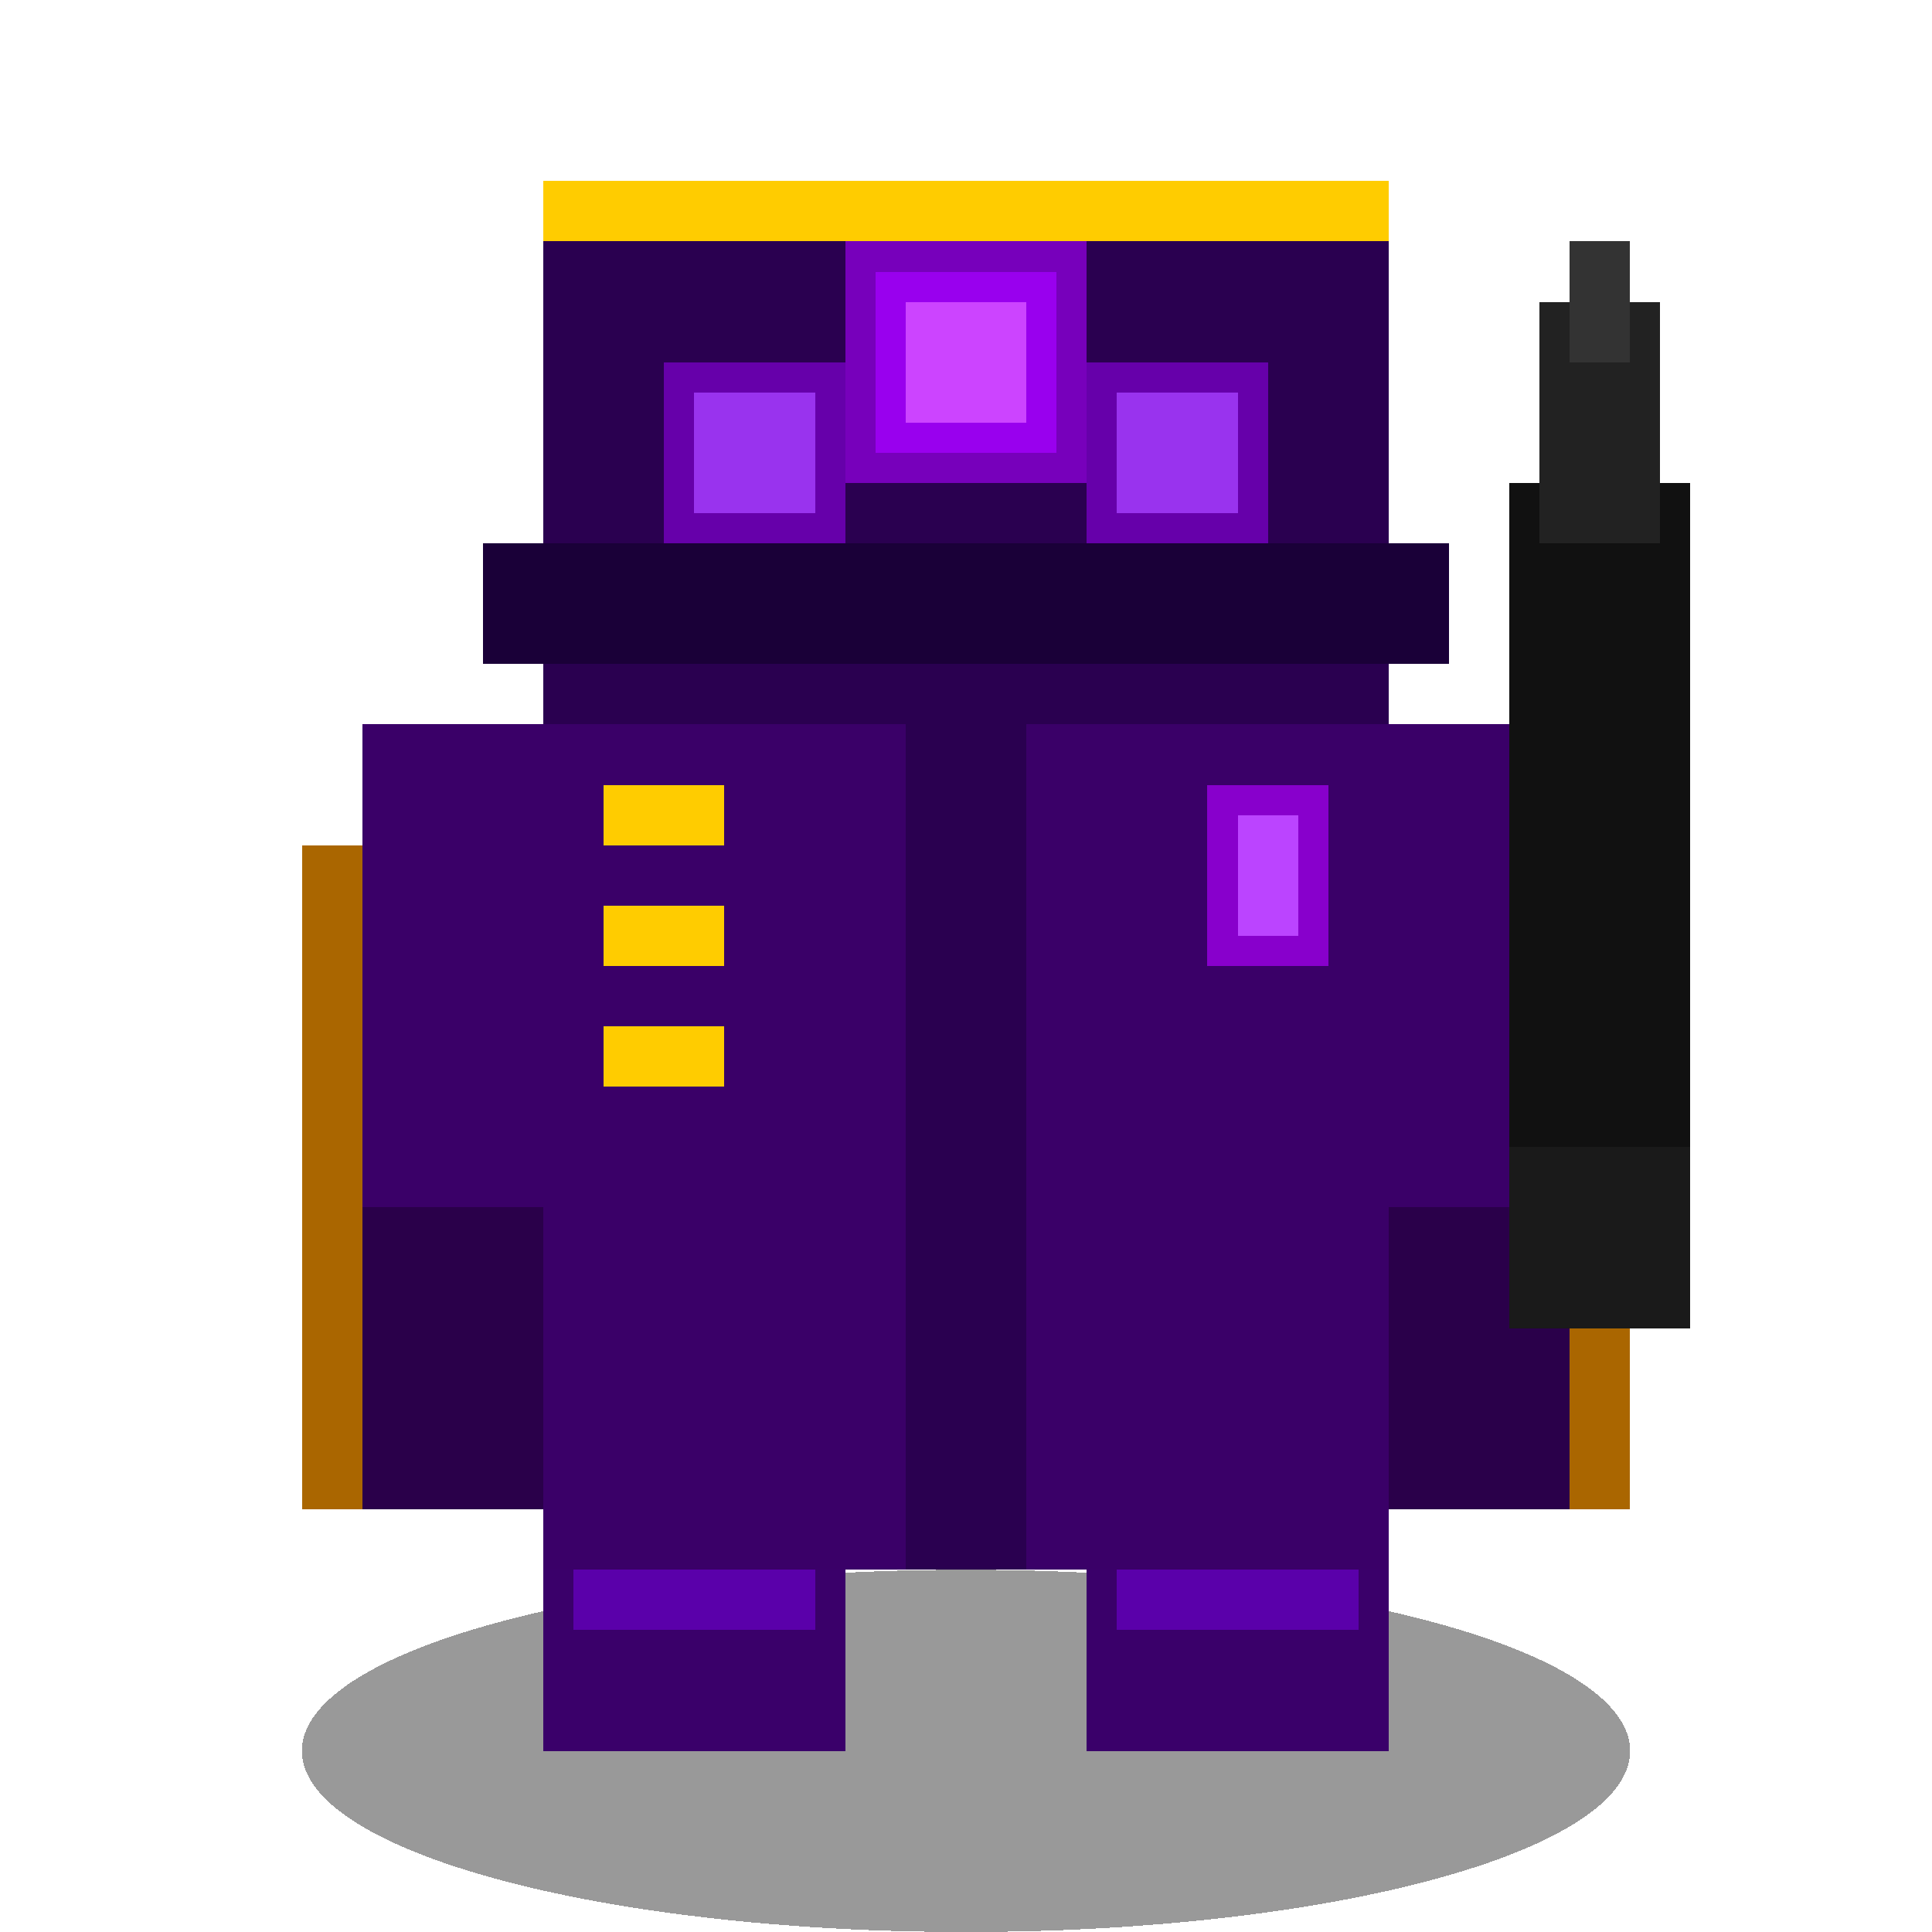
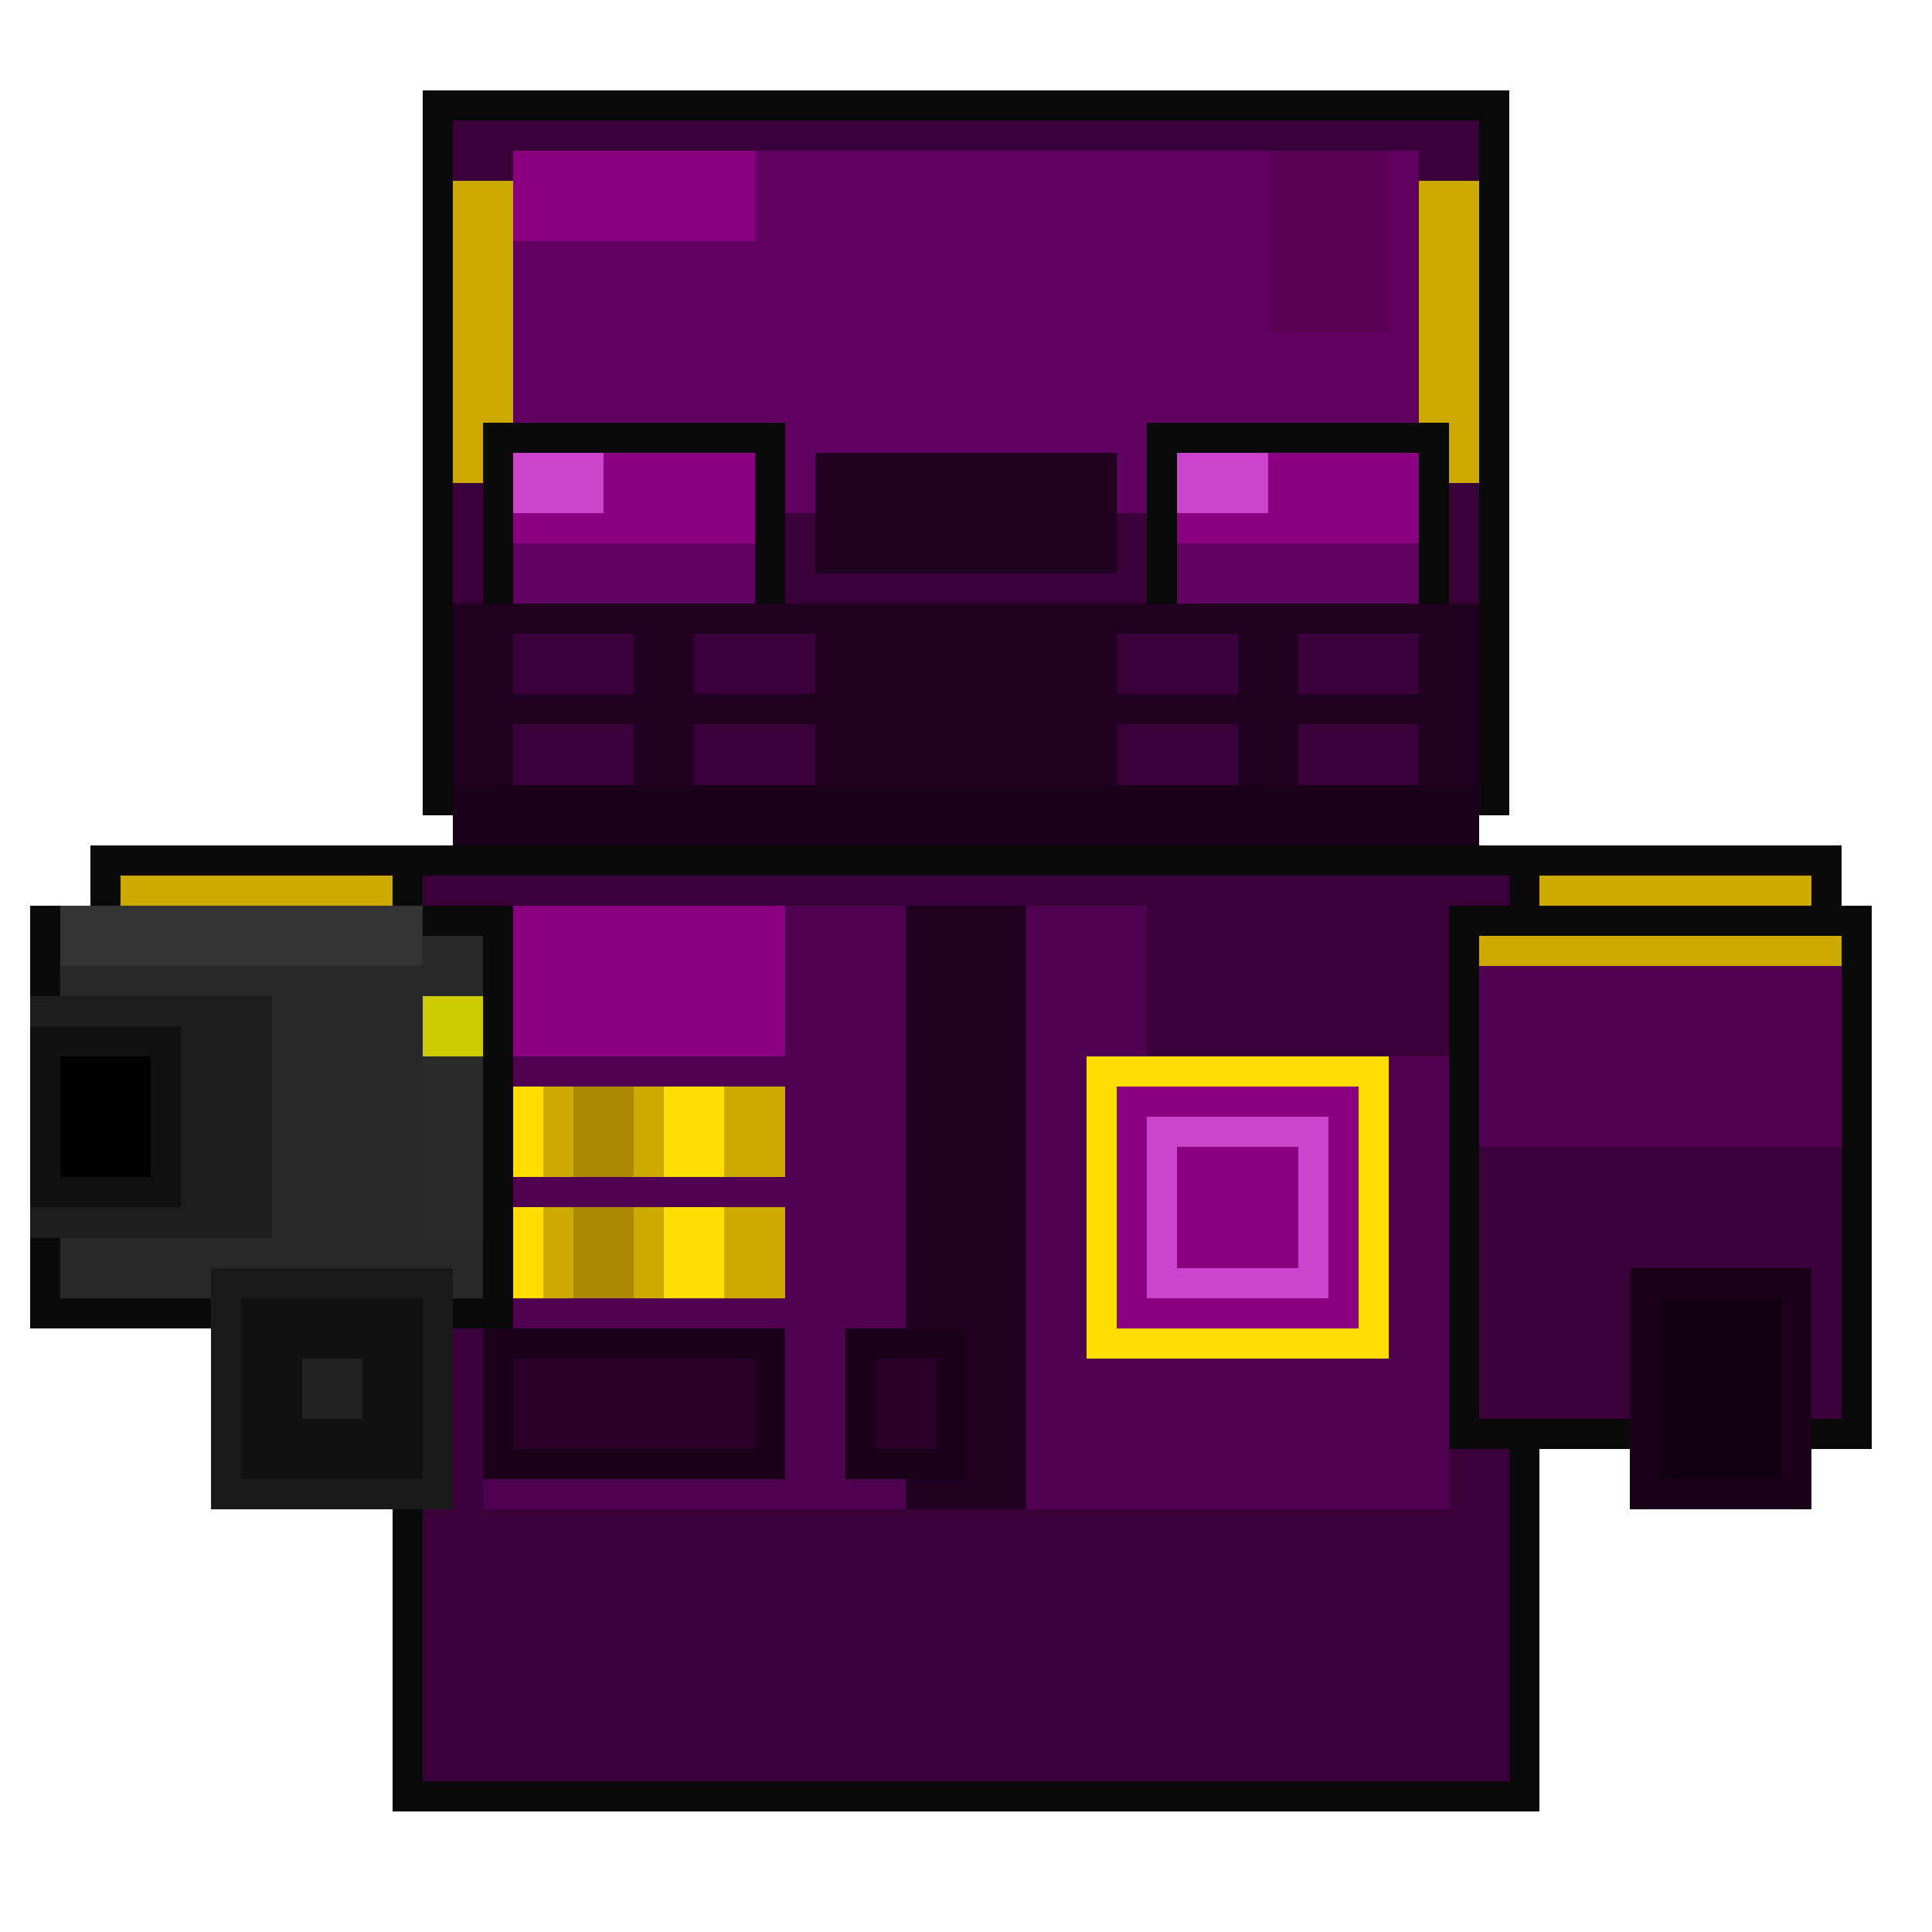
- <svg xmlns="http://www.w3.org/2000/svg" viewBox="0 0 64 64" shape-rendering="crispEdges">
-   <ellipse cx="32" cy="58" rx="22" ry="6" fill="#000" opacity="0.40" />
-   <rect x="18" y="50" width="10" height="8" fill="#3A006A" />
-   <rect x="36" y="50" width="10" height="8" fill="#3A006A" />
-   <rect x="19" y="50" width="8" height="4" fill="#5A00AA" />
-   <rect x="37" y="50" width="8" height="4" fill="#5A00AA" />
-   <rect x="10" y="28" width="8" height="22" fill="#2A004A" />
-   <rect x="46" y="28" width="8" height="22" fill="#2A004A" />
-   <rect x="10" y="28" width="2" height="22" fill="#AA6600" />
-   <rect x="52" y="28" width="2" height="22" fill="#AA6600" />
-   <rect x="18" y="22" width="28" height="30" fill="#3A0068" />
-   <rect x="30" y="22" width="4" height="30" fill="#2A0050" />
-   <rect x="20" y="26" width="4" height="2" fill="#FFCC00" />
-   <rect x="20" y="30" width="4" height="2" fill="#FFCC00" />
-   <rect x="20" y="34" width="4" height="2" fill="#FFCC00" />
-   <rect x="40" y="26" width="4" height="6" fill="#8800CC" />
-   <rect x="41" y="27" width="2" height="4" fill="#BB44FF" />
-   <rect x="12" y="24" width="6" height="16" fill="#3A0068" />
-   <rect x="46" y="24" width="6" height="16" fill="#3A0068" />
-   <rect x="50" y="16" width="6" height="22" fill="#111" />
-   <rect x="50" y="38" width="6" height="6" fill="#1A1A1A" />
-   <rect x="51" y="10" width="4" height="8" fill="#222" />
-   <rect x="52" y="8" width="2" height="4" fill="#333" />
-   <rect x="18" y="6" width="28" height="18" fill="#2A0050" />
-   <rect x="16" y="18" width="32" height="4" fill="#1A0038" />
-   <rect x="28" y="8" width="8" height="8" fill="#7700BB" />
-   <rect x="29" y="9" width="6" height="6" fill="#9900EE" />
-   <rect x="30" y="10" width="4" height="4" fill="#CC44FF" />
-   <rect x="22" y="12" width="6" height="6" fill="#6600AA" />
-   <rect x="36" y="12" width="6" height="6" fill="#6600AA" />
-   <rect x="23" y="13" width="4" height="4" fill="#9933EE" />
-   <rect x="37" y="13" width="4" height="4" fill="#9933EE" />
-   <rect x="18" y="6" width="28" height="2" fill="#FFCC00" />
+ <svg xmlns="http://www.w3.org/2000/svg" viewBox="0 0 64 64" shape-rendering="crispEdges" width="64" height="64">
+   <rect x="14" y="3" width="36" height="24" fill="#0A0A0A" />
+   <rect x="15" y="4" width="34" height="22" fill="#3A003A" />
+   <rect x="17" y="5" width="30" height="12" fill="#600060" />
+   <rect x="17" y="5" width="8" height="3" fill="#8B0080" />
+   <rect x="42" y="5" width="4" height="6" fill="#5A0055" />
+   <rect x="15" y="6" width="2" height="10" fill="#CCAA00" />
+   <rect x="47" y="6" width="2" height="10" fill="#CCAA00" />
+   <rect x="16" y="14" width="10" height="7" fill="#0A0A0A" />
+   <rect x="38" y="14" width="10" height="7" fill="#0A0A0A" />
+   <rect x="17" y="15" width="8" height="5" fill="#8B0080" />
+   <rect x="39" y="15" width="8" height="5" fill="#8B0080" />
+   <rect x="17" y="15" width="3" height="2" fill="#CC44CC" />
+   <rect x="39" y="15" width="3" height="2" fill="#CC44CC" />
+   <rect x="17" y="18" width="8" height="2" fill="#600060" />
+   <rect x="39" y="18" width="8" height="2" fill="#600060" />
+   <rect x="27" y="15" width="10" height="4" fill="#200020" />
+   <rect x="15" y="20" width="34" height="7" fill="#200020" />
+   <rect x="17" y="21" width="4" height="2" fill="#3A003A" />
+   <rect x="23" y="21" width="4" height="2" fill="#3A003A" />
+   <rect x="37" y="21" width="4" height="2" fill="#3A003A" />
+   <rect x="43" y="21" width="4" height="2" fill="#3A003A" />
+   <rect x="17" y="24" width="4" height="2" fill="#3A003A" />
+   <rect x="23" y="24" width="4" height="2" fill="#3A003A" />
+   <rect x="37" y="24" width="4" height="2" fill="#3A003A" />
+   <rect x="43" y="24" width="4" height="2" fill="#3A003A" />
+   <rect x="15" y="26" width="34" height="2" fill="#1A0018" />
+   <rect x="27" y="28" width="10" height="5" fill="#1A0018" />
+   <rect x="3" y="28" width="18" height="14" fill="#0A0A0A" />
+   <rect x="4" y="29" width="16" height="12" fill="#3A003A" />
+   <rect x="4" y="29" width="16" height="5" fill="#8B0080" />
+   <rect x="4" y="29" width="16" height="2" fill="#CCAA00" />
+   <rect x="4" y="35" width="16" height="2" fill="#CCAA00" />
+   <rect x="7" y="31" width="4" height="2" fill="#FFDD00" />
+   <rect x="13" y="31" width="4" height="2" fill="#FFDD00" />
+   <rect x="8" y="30" width="2" height="4" fill="#FFDD00" />
+   <rect x="14" y="30" width="2" height="4" fill="#FFDD00" />
+   <rect x="43" y="28" width="18" height="14" fill="#0A0A0A" />
+   <rect x="44" y="29" width="16" height="12" fill="#3A003A" />
+   <rect x="44" y="29" width="16" height="5" fill="#8B0080" />
+   <rect x="44" y="29" width="16" height="2" fill="#CCAA00" />
+   <rect x="44" y="35" width="16" height="2" fill="#CCAA00" />
+   <rect x="47" y="31" width="4" height="2" fill="#FFDD00" />
+   <rect x="53" y="31" width="4" height="2" fill="#FFDD00" />
+   <rect x="48" y="30" width="2" height="4" fill="#FFDD00" />
+   <rect x="54" y="30" width="2" height="4" fill="#FFDD00" />
+   <rect x="13" y="28" width="38" height="32" fill="#0A0A0A" />
+   <rect x="14" y="29" width="36" height="30" fill="#3A003A" />
+   <rect x="16" y="30" width="32" height="20" fill="#500050" />
+   <rect x="30" y="30" width="4" height="20" fill="#200020" />
+   <rect x="16" y="30" width="10" height="5" fill="#8B0080" />
+   <rect x="38" y="30" width="10" height="5" fill="#3A003A" />
+   <rect x="16" y="36" width="10" height="3" fill="#CCAA00" />
+   <rect x="16" y="40" width="10" height="3" fill="#CCAA00" />
+   <rect x="16" y="36" width="2" height="3" fill="#FFDD00" />
+   <rect x="19" y="36" width="2" height="3" fill="#AA8800" />
+   <rect x="22" y="36" width="2" height="3" fill="#FFDD00" />
+   <rect x="16" y="40" width="2" height="3" fill="#FFDD00" />
+   <rect x="19" y="40" width="2" height="3" fill="#AA8800" />
+   <rect x="22" y="40" width="2" height="3" fill="#FFDD00" />
+   <rect x="36" y="35" width="10" height="10" fill="#200020" />
+   <rect x="37" y="36" width="8" height="8" fill="#8B0080" />
+   <rect x="38" y="37" width="6" height="6" fill="#CC44CC" />
+   <rect x="39" y="38" width="4" height="4" fill="#8B0080" />
+   <rect x="36" y="35" width="10" height="1" fill="#FFDD00" />
+   <rect x="36" y="44" width="10" height="1" fill="#FFDD00" />
+   <rect x="36" y="35" width="1" height="10" fill="#FFDD00" />
+   <rect x="45" y="35" width="1" height="10" fill="#FFDD00" />
+   <rect x="16" y="44" width="10" height="5" fill="#1A0018" />
+   <rect x="17" y="45" width="8" height="3" fill="#2A0028" />
+   <rect x="28" y="44" width="4" height="5" fill="#1A0018" />
+   <rect x="29" y="45" width="2" height="3" fill="#2A0028" />
+   <rect x="1" y="30" width="16" height="14" fill="#0A0A0A" />
+   <rect x="2" y="31" width="14" height="12" fill="#282828" />
+   <rect x="1" y="33" width="8" height="8" fill="#1E1E1E" />
+   <rect x="1" y="34" width="5" height="6" fill="#111" />
+   <rect x="2" y="35" width="3" height="4" fill="#000" />
+   <rect x="7" y="42" width="8" height="8" fill="#1A1A1A" />
+   <rect x="8" y="43" width="6" height="6" fill="#111" />
+   <rect x="10" y="45" width="2" height="2" fill="#222" />
+   <rect x="2" y="30" width="12" height="2" fill="#333" />
+   <rect x="14" y="33" width="2" height="8" fill="#2A2A2A" />
+   <rect x="14" y="33" width="2" height="2" fill="#CCCC00" />
+   <rect x="48" y="30" width="14" height="18" fill="#0A0A0A" />
+   <rect x="49" y="31" width="12" height="16" fill="#3A003A" />
+   <rect x="49" y="31" width="12" height="7" fill="#500050" />
+   <rect x="49" y="31" width="12" height="1" fill="#CCAA00" />
+   <rect x="54" y="42" width="6" height="8" fill="#1A0018" />
+   <rect x="55" y="43" width="4" height="6" fill="#100010" />
</svg>
